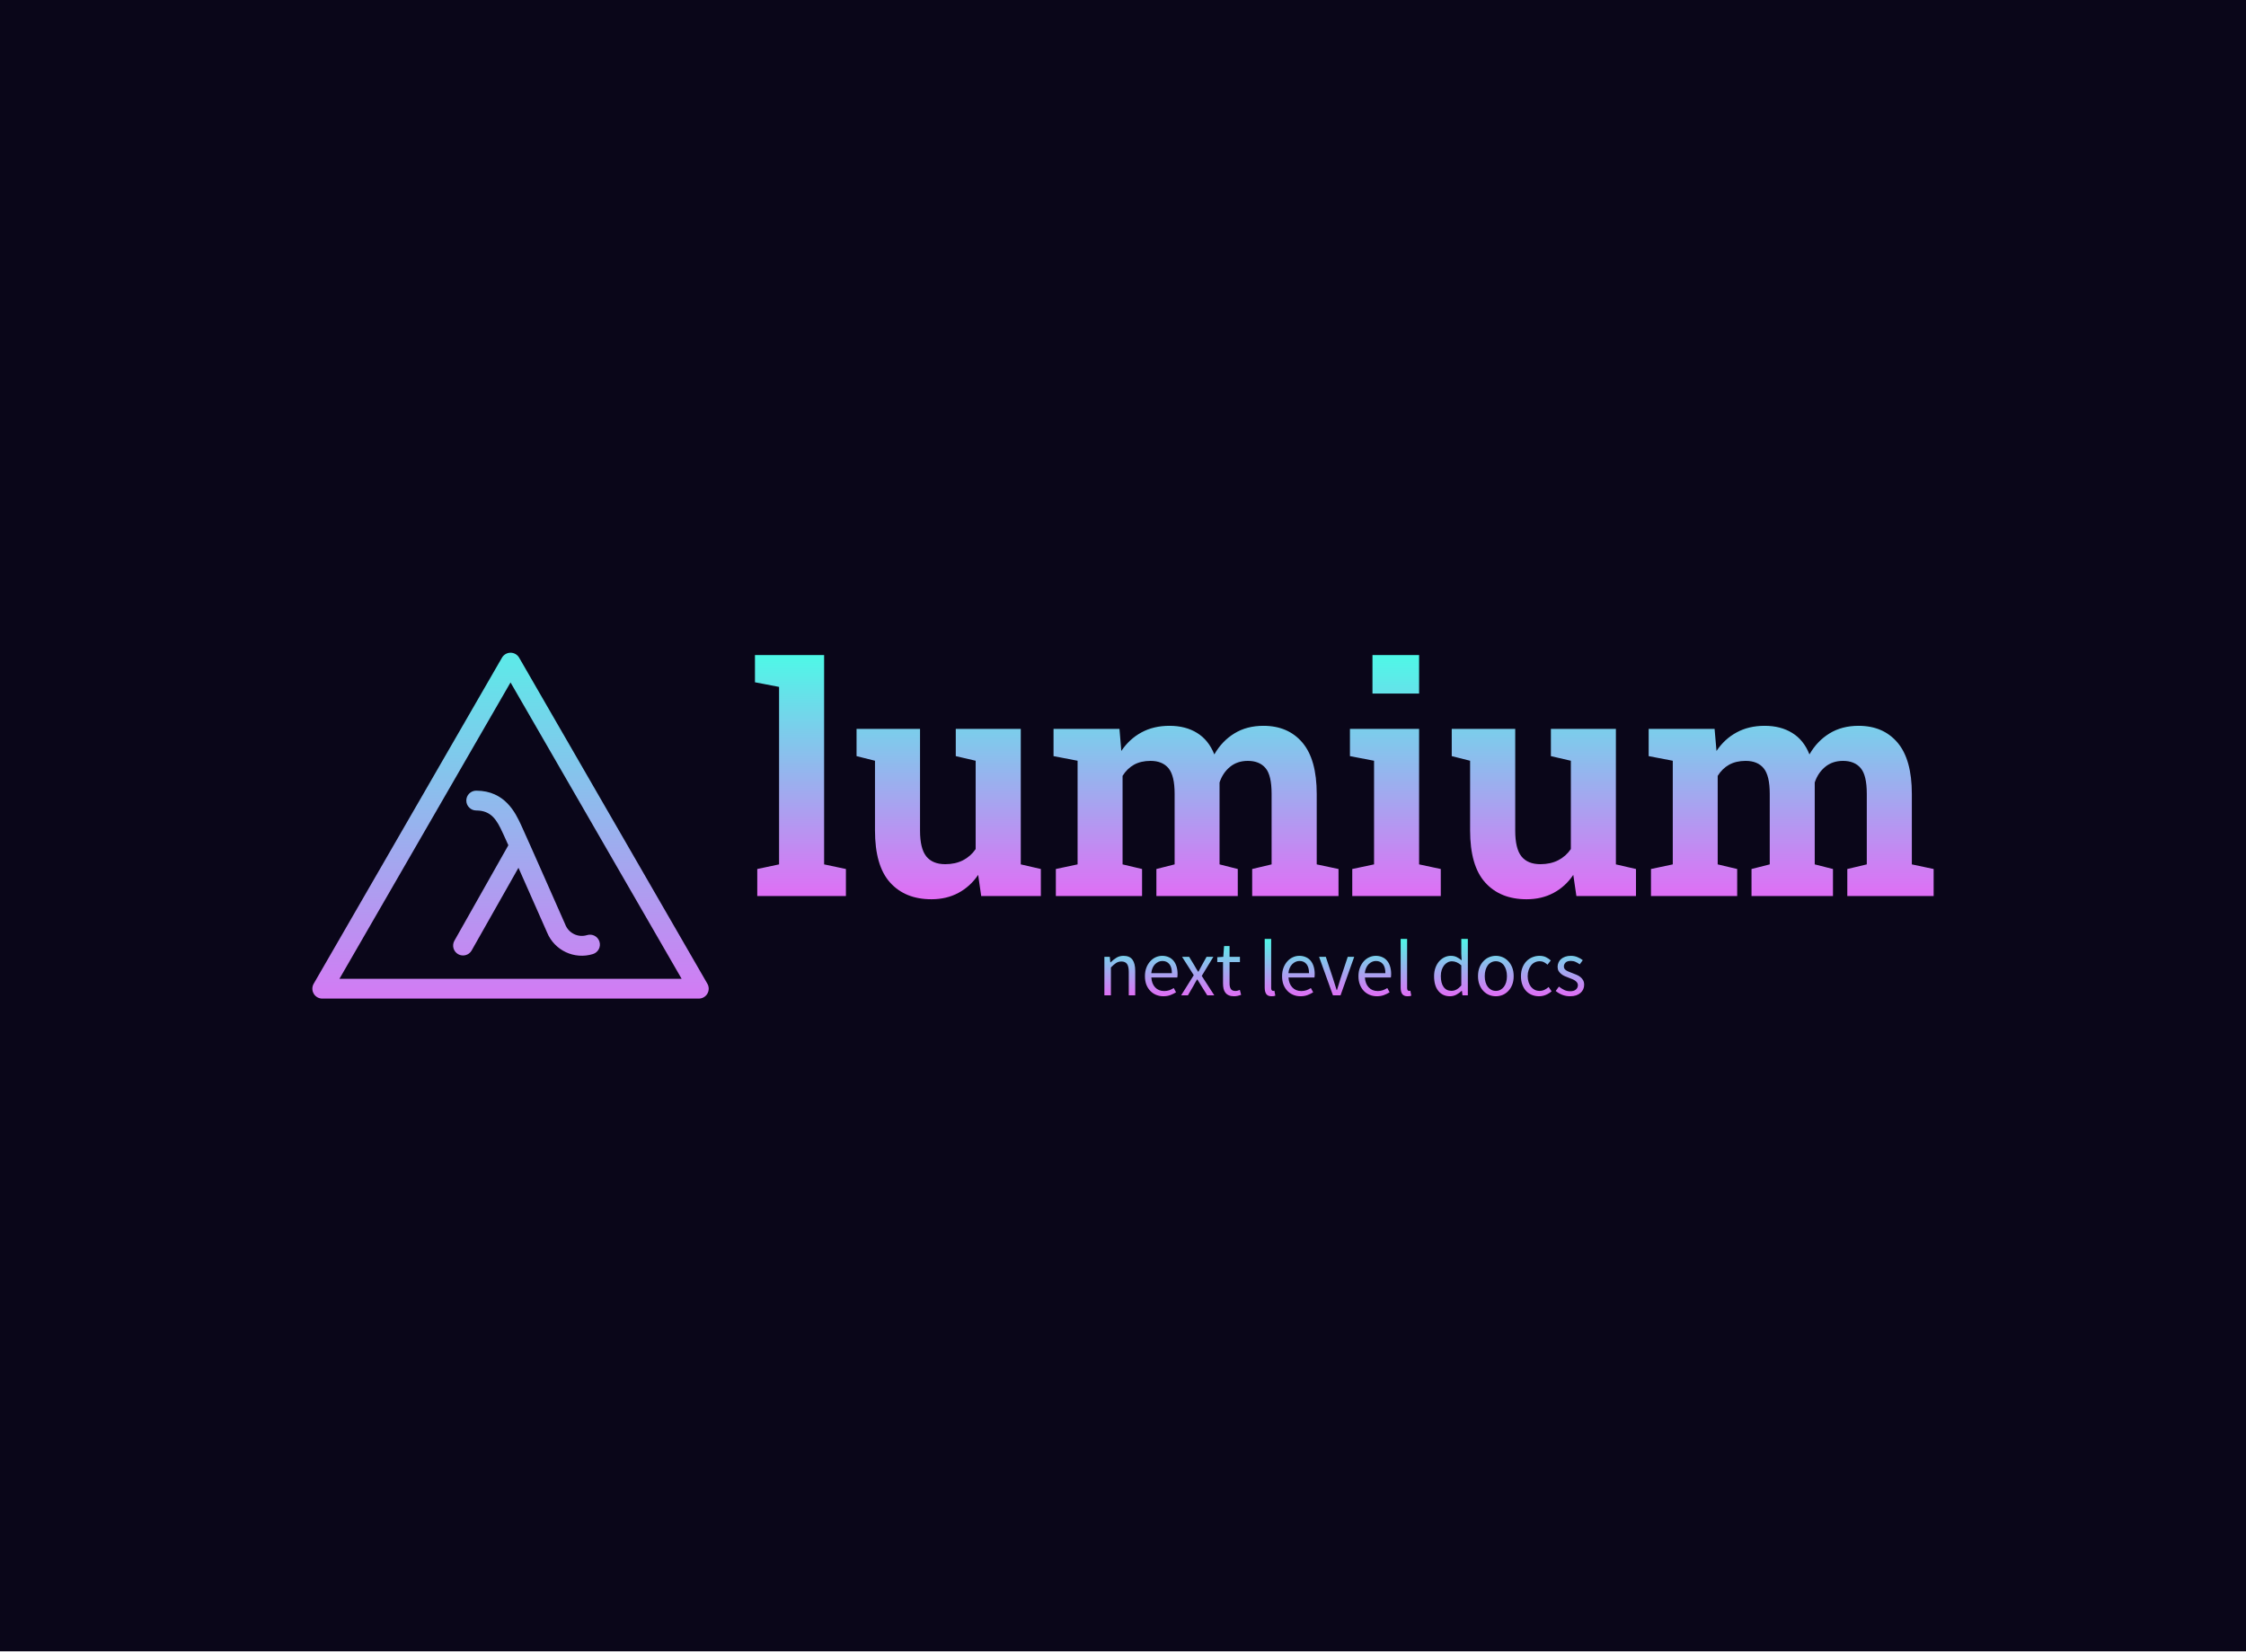
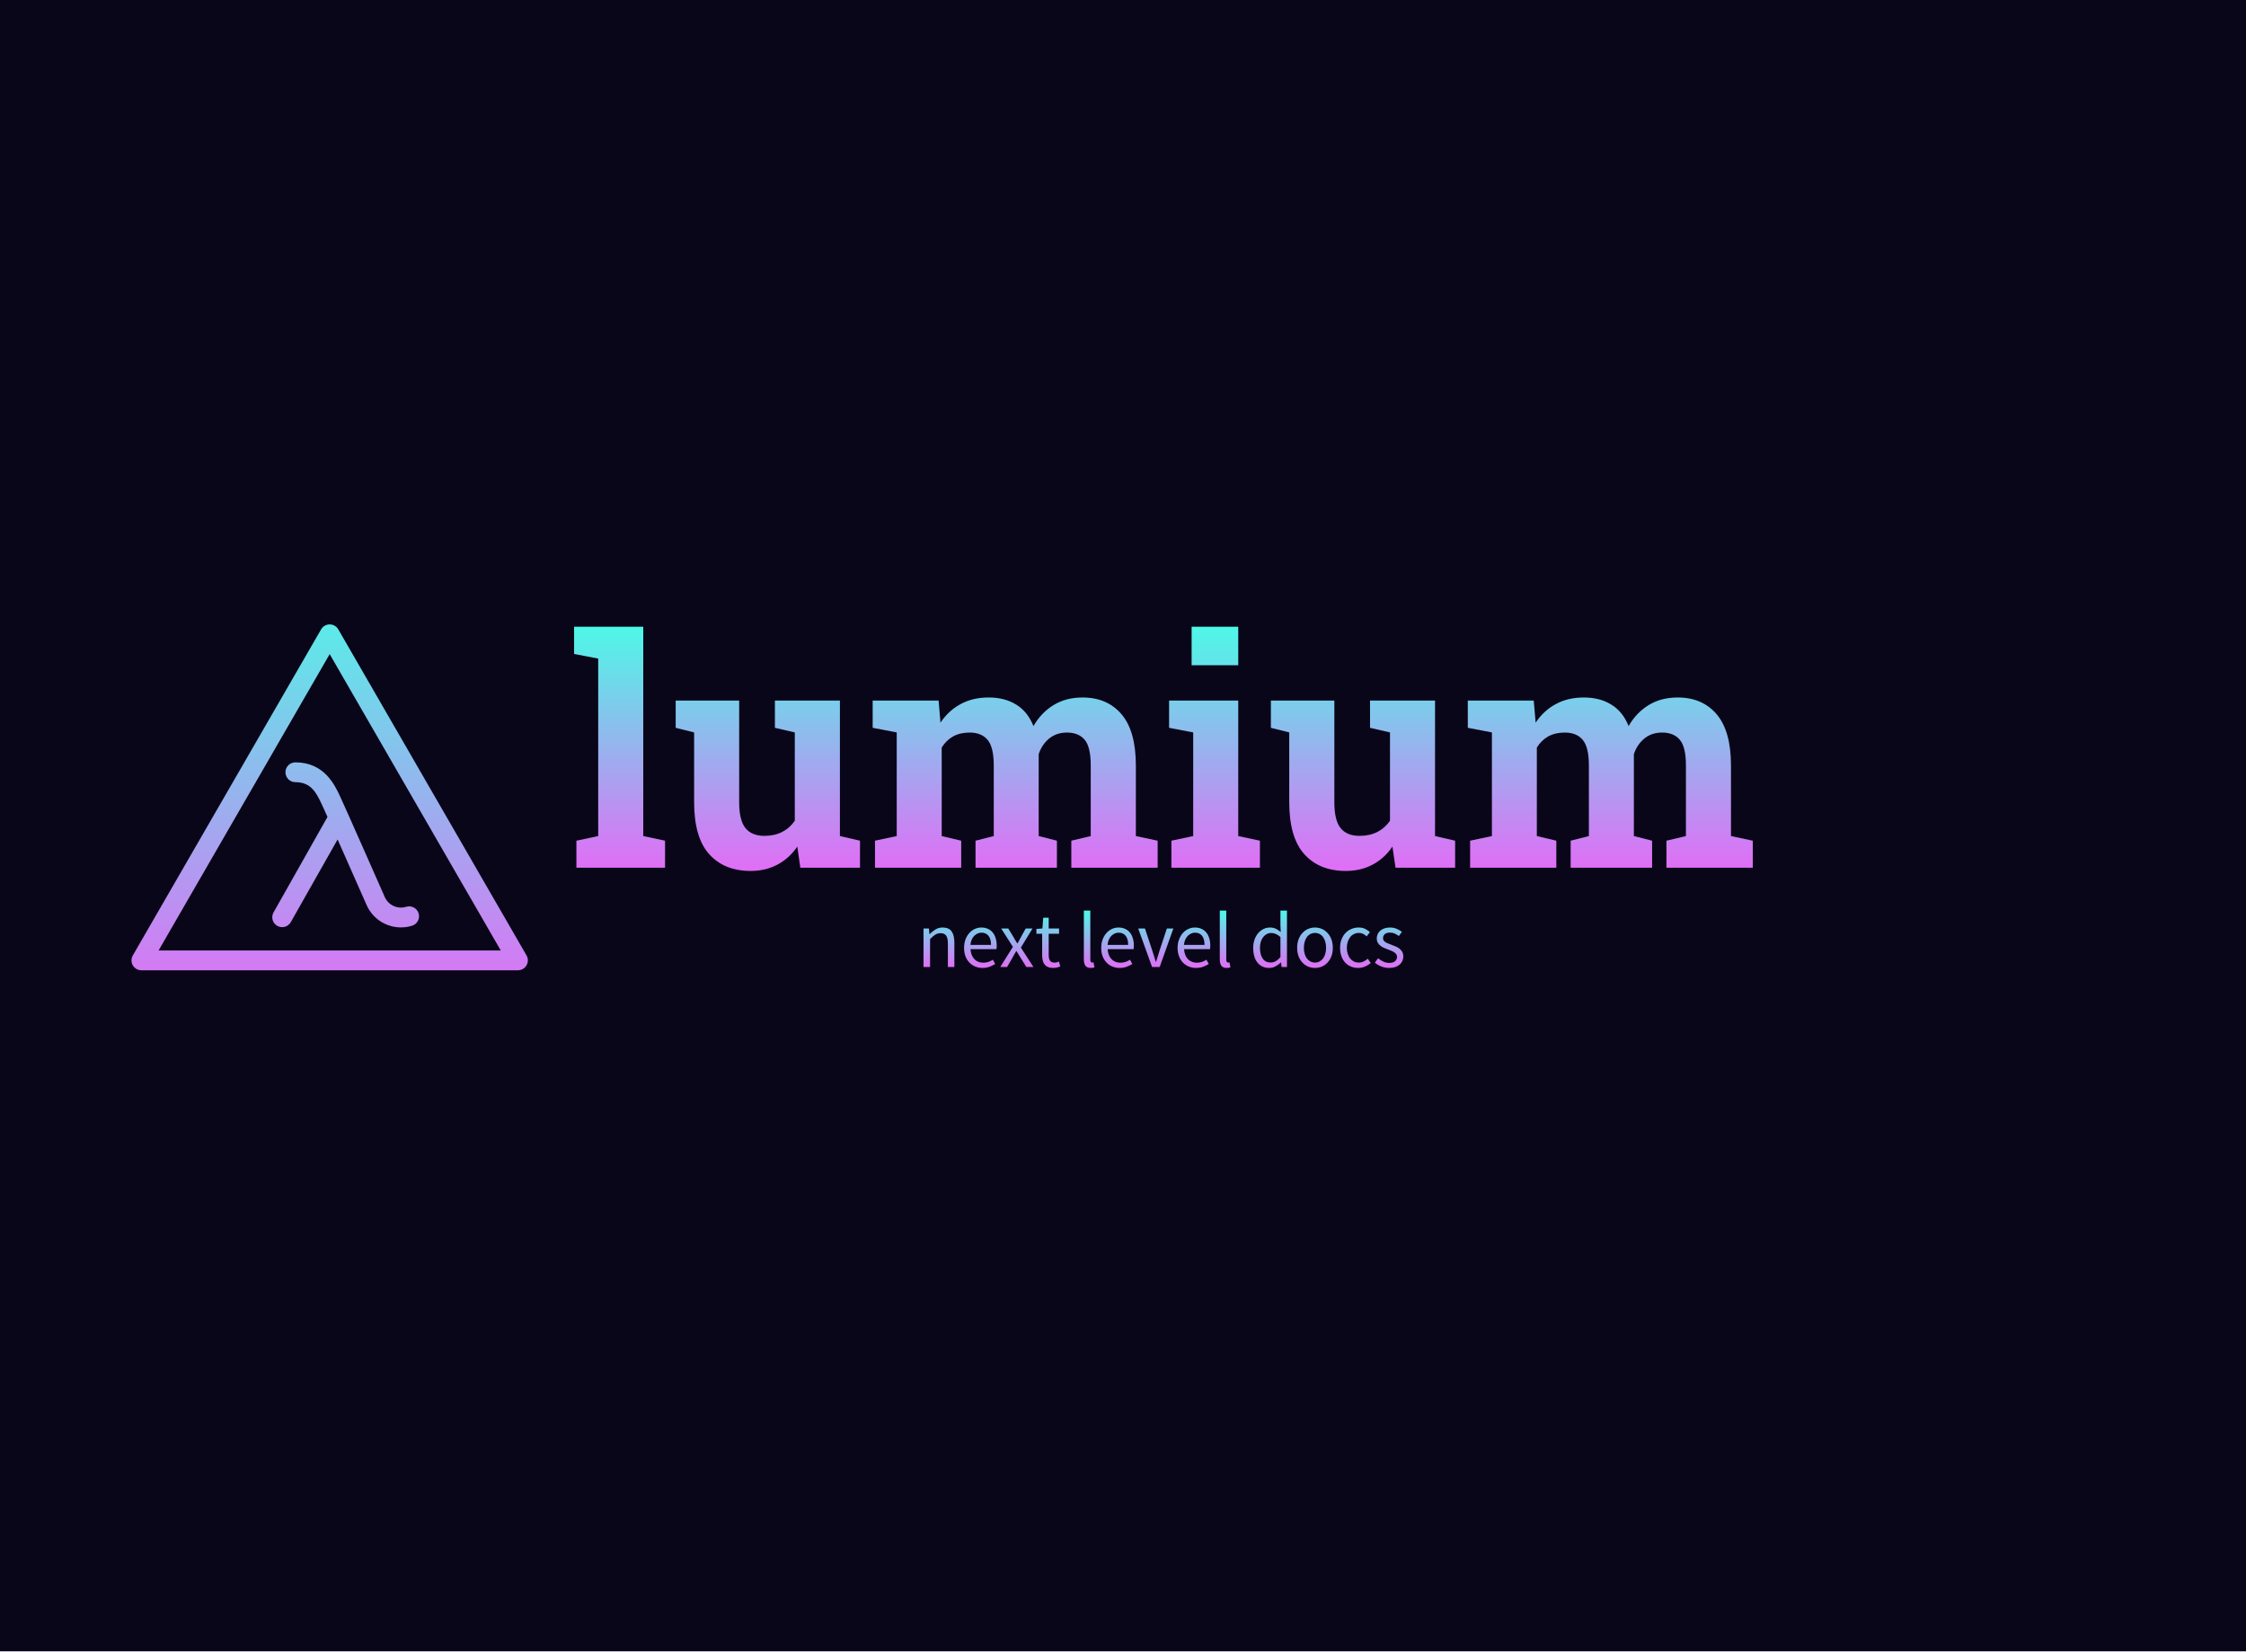
- <svg width="100%" viewBox="0 0 340 250">
-   <rect x="0" y="0" width="100%" height="100%" fill="#0a0619" fill-opacity="1" class="background" />
-   <g fill="#e16df5" class="icon-text-wrapper icon-svg-group iconsvg" transform="translate(47.285,98.81856)">
-     <g class="iconsvg-imagesvg" transform="translate(0,0)" mask="url(#mask-1)">
-       <g>
-         <rect fill="#e16df5" fill-opacity="0" stroke-width="2" x="0" y="0" width="60" height="52.363" class="image-rect" />
-         <svg filter="url(#colors-1)" x="0" y="0" width="60" height="52.363" filtersec="colors-2" class="image-svg-svg primary" style="overflow: visible;">
-           <svg viewBox="-0.005 6.36 100.01 87.28" x="0px" y="0px">
-             <defs />
-             <path d="M41.34,41.17a2.5,2.5,0,0,0,0,5c3.8,0,5.21,2.42,6.66,5.59l.24.51c.2.43.63,1.39,1.21,2.67L35.8,79.1a2.5,2.5,0,0,0,4.35,2.46L52,60.63c3.17,7.16,7.16,16.19,7.23,16.34a9.47,9.47,0,0,0,11.56,5.43,2.5,2.5,0,0,0-1.48-4.78,4.48,4.48,0,0,1-5.51-2.7c-.4-.9-9.74-22.09-11-24.78l-.22-.48C51.29,46.92,48.66,41.17,41.34,41.17Z" />
-             <path d="M99.67,89.89,52.17,7.61a2.5,2.5,0,0,0-4.33,0L.33,89.89A2.5,2.5,0,0,0,2.5,93.64h95a2.5,2.5,0,0,0,2.17-3.75ZM6.83,88.64,50,13.86,93.17,88.64Z" />
+ <svg xmlns="http://www.w3.org/2000/svg" xmlns:xlink="http://www.w3.org/1999/xlink" width="100%" viewBox="0 0 340 250" version="1.1" id="svg121">
+   <rect x="0" y="0" width="100%" height="100%" fill="#0a0619" fill-opacity="1" class="background" id="rect2" />
+   <g fill="#e16df5" class="icon-text-wrapper icon-svg-group iconsvg" transform="translate(19.90633,94.53149)" id="g53">
+     <g class="iconsvg-imagesvg" mask="url(#mask-1)" id="g33">
+       <g id="g29">
+         <rect fill="#e16df5" fill-opacity="0" stroke-width="2" x="0" y="0" width="60" height="52.363" class="image-rect" id="rect4" />
+         <svg filter="url(#colors-1)" x="0" y="0" width="60" height="52.363" filtersec="colors-2" class="image-svg-svg primary" style="overflow:visible" version="1.1" id="svg16">
+           <svg viewBox="-0.005 6.36 100.01 87.28" x="0px" y="0px" version="1.1" id="svg14" width="100%" height="100%">
+             <defs id="defs6" />
+             <path d="m 41.34,41.17 a 2.5,2.5 0 0 0 0,5 c 3.8,0 5.21,2.42 6.66,5.59 l 0.24,0.51 c 0.2,0.43 0.63,1.39 1.21,2.67 L 35.8,79.1 a 2.5,2.5 0 0 0 4.35,2.46 L 52,60.63 c 3.17,7.16 7.16,16.19 7.23,16.34 A 9.47,9.47 0 0 0 70.79,82.4 2.502,2.502 0 0 0 69.31,77.62 4.48,4.48 0 0 1 63.8,74.92 C 63.4,74.02 54.06,52.83 52.8,50.14 L 52.58,49.66 C 51.29,46.92 48.66,41.17 41.34,41.17 Z" id="path10" />
+             <path d="M 99.67,89.89 52.17,7.61 a 2.5,2.5 0 0 0 -4.33,0 L 0.33,89.89 a 2.5,2.5 0 0 0 2.17,3.75 h 95 a 2.5,2.5 0 0 0 2.17,-3.75 z M 6.83,88.64 50,13.86 93.17,88.64 Z" id="path12" />
          </svg>
        </svg>
-         <defs>
-           <filter id="colors-1">
-             <feColorMatrix type="matrix" values="0 0 0 0 0.879  0 0 0 0 0.426  0 0 0 0 0.957  0 0 0 1 0" class="icon-fecolormatrix" />
+         <defs id="defs27">
+           <filter id="colors-1" x="0" y="0" width="1" height="1">
+             <feColorMatrix type="matrix" values="0 0 0 0 0.879  0 0 0 0 0.426  0 0 0 0 0.957  0 0 0 1 0" class="icon-fecolormatrix" id="feColorMatrix18" />
          </filter>
          <filter id="colors-2">
-             <feColorMatrix type="matrix" values="0 0 0 0 0.996  0 0 0 0 0.996  0 0 0 0 0.996  0 0 0 1 0" class="icon-fecolormatrix" />
+             <feColorMatrix type="matrix" values="0 0 0 0 0.996  0 0 0 0 0.996  0 0 0 0 0.996  0 0 0 1 0" class="icon-fecolormatrix" id="feColorMatrix21" />
          </filter>
          <filter id="colors-3">
-             <feColorMatrix type="matrix" values="0 0 0 0 0  0 0 0 0 0  0 0 0 0 0  0 0 0 1 0" class="icon-fecolormatrix" />
+             <feColorMatrix type="matrix" values="0 0 0 0 0  0 0 0 0 0  0 0 0 0 0  0 0 0 1 0" class="icon-fecolormatrix" id="feColorMatrix24" />
          </filter>
        </defs>
      </g>
-       <rect v-gra="id" width="72" height="64.363" transform="translate(-6, -6)" style="pointer-events: none;" fill="url(#gradient-1)" />
+       <rect v-gra="id" width="72" height="64.363" transform="translate(-6,-6)" style="fill:url(#gradient-1)" fill="url(#gradient-1)" id="rect31" x="0" y="0" />
    </g>
-     <g transform="translate(67,0.3544369)">
-       <g data-gra="path-name" fill-rule="" class="tp-name iconsvg-namesvg" transform="translate(0,0)" fill="url(#fill-1)">
-         <g transform="scale(1)">
-           <g>
-             <path d="M14.52 0L1.1 0 1.1-4.09 4.4-4.79 4.4-31.66 0.75-32.36 0.75-36.48 11.22-36.48 11.22-4.79 14.52-4.09 14.52 0ZM27.47 0.49L27.47 0.49Q23.48 0.49 21.2-2.05 18.92-4.58 18.92-9.94L18.92-9.94 18.92-20.48 16.13-21.18 16.13-25.3 18.92-25.3 25.74-25.3 25.74-9.89Q25.74-7.18 26.69-6 27.64-4.82 29.56-4.82L29.56-4.82Q31.08-4.82 32.24-5.41 33.41-6.01 34.16-7.11L34.16-7.11 34.16-20.48 31.15-21.18 31.15-25.3 34.16-25.3 40.99-25.3 40.99-4.79 44.03-4.09 44.03 0 35 0 34.54-3.2Q33.34-1.43 31.54-0.47 29.74 0.49 27.47 0.49ZM59.35 0L46.3 0 46.3-4.09 49.59-4.79 49.59-20.48 45.95-21.18 45.95-25.3 55.93-25.3 56.21-21.96Q57.43-23.78 59.26-24.77 61.1-25.77 63.51-25.77L63.51-25.77Q65.94-25.77 67.68-24.69 69.42-23.62 70.29-21.44L70.29-21.44Q71.46-23.48 73.33-24.62 75.2-25.77 77.72-25.77L77.72-25.77Q81.47-25.77 83.63-23.22 85.79-20.67 85.79-15.46L85.79-15.46 85.79-4.79 89.09-4.09 89.09 0 76.02 0 76.02-4.09 78.96-4.79 78.96-15.48Q78.96-18.29 78.04-19.37 77.12-20.46 75.36-20.46L75.36-20.46Q73.77-20.46 72.67-19.56 71.57-18.66 71.08-17.19L71.08-17.19 71.08-4.79 73.84-4.09 73.84 0 61.52 0 61.52-4.09 64.28-4.79 64.28-15.48Q64.28-18.22 63.36-19.34 62.43-20.46 60.63-20.46L60.63-20.46Q59.18-20.46 58.13-19.88 57.08-19.29 56.4-18.19L56.4-18.19 56.4-4.79 59.35-4.09 59.35 0ZM104.57 0L91.17 0 91.17-4.09 94.47-4.79 94.47-20.48 90.82-21.18 90.82-25.3 101.29-25.3 101.29-4.79 104.57-4.09 104.57 0ZM101.29-30.65L94.23-30.65 94.23-36.48 101.29-36.48 101.29-30.65ZM117.57 0.49L117.57 0.49Q113.57 0.49 111.29-2.05 109.01-4.58 109.01-9.94L109.01-9.94 109.01-20.48 106.23-21.18 106.23-25.3 109.01-25.3 115.84-25.3 115.84-9.89Q115.84-7.18 116.78-6 117.73-4.82 119.65-4.82L119.65-4.82Q121.17-4.82 122.34-5.41 123.51-6.01 124.26-7.11L124.26-7.11 124.26-20.48 121.24-21.18 121.24-25.3 124.26-25.3 131.08-25.3 131.08-4.79 134.12-4.09 134.12 0 125.1 0 124.63-3.2Q123.44-1.43 121.64-0.47 119.84 0.49 117.57 0.49ZM149.44 0L136.39 0 136.39-4.09 139.69-4.79 139.69-20.48 136.04-21.18 136.04-25.3 146.02-25.3 146.31-21.96Q147.52-23.78 149.36-24.77 151.19-25.77 153.6-25.77L153.6-25.77Q156.03-25.77 157.77-24.69 159.52-23.62 160.38-21.44L160.38-21.44Q161.55-23.48 163.42-24.62 165.29-25.77 167.82-25.77L167.82-25.77Q171.56-25.77 173.72-23.22 175.88-20.67 175.88-15.46L175.88-15.46 175.88-4.79 179.18-4.09 179.18 0 166.11 0 166.11-4.09 169.06-4.79 169.06-15.48Q169.06-18.29 168.13-19.37 167.21-20.46 165.46-20.46L165.46-20.46Q163.87-20.46 162.77-19.56 161.67-18.66 161.18-17.19L161.18-17.19 161.18-4.79 163.94-4.09 163.94 0 151.61 0 151.61-4.09 154.37-4.79 154.37-15.48Q154.37-18.22 153.45-19.34 152.53-20.46 150.72-20.46L150.72-20.46Q149.28-20.46 148.22-19.88 147.17-19.29 146.49-18.19L146.49-18.19 146.49-4.79 149.44-4.09 149.44 0Z" transform="translate(-0.75, 36.48)" />
+     <g transform="translate(67,0.3544369)" id="g51">
+       <g data-gra="path-name" fill-rule="" class="tp-name iconsvg-namesvg" fill="url(#fill-1)" id="g41" style="fill:url(#linearGradient131)">
+         <g id="g39" style="fill:url(#linearGradient129)">
+           <g id="g37" style="fill:url(#linearGradient127)">
+             <path d="M 14.52,0 H 1.1 v -4.09 l 3.3,-0.7 v -26.87 l -3.65,-0.7 v -4.12 h 10.47 v 31.69 l 3.3,0.7 z m 12.95,0.49 v 0 q -3.99,0 -6.27,-2.54 -2.28,-2.53 -2.28,-7.89 v 0 -10.54 l -2.79,-0.7 v -4.12 h 2.79 6.82 v 15.41 q 0,2.71 0.95,3.89 0.95,1.18 2.87,1.18 v 0 q 1.52,0 2.68,-0.59 1.17,-0.6 1.92,-1.7 v 0 -13.37 l -3.01,-0.7 v -4.12 h 3.01 6.83 v 20.51 l 3.04,0.7 V 0 H 35 l -0.46,-3.2 q -1.2,1.77 -3,2.73 -1.8,0.96 -4.07,0.96 z M 59.35,0 H 46.3 v -4.09 l 3.29,-0.7 v -15.69 l -3.64,-0.7 v -4.12 h 9.98 l 0.28,3.34 q 1.22,-1.82 3.05,-2.81 1.84,-1 4.25,-1 v 0 q 2.43,0 4.17,1.08 1.74,1.07 2.61,3.25 v 0 q 1.17,-2.04 3.04,-3.18 1.87,-1.15 4.39,-1.15 v 0 q 3.75,0 5.91,2.55 2.16,2.55 2.16,7.76 v 0 10.67 l 3.3,0.7 V 0 H 76.02 v -4.09 l 2.94,-0.7 v -10.69 q 0,-2.81 -0.92,-3.89 -0.92,-1.09 -2.68,-1.09 v 0 q -1.59,0 -2.69,0.9 -1.1,0.9 -1.59,2.37 v 0 12.4 l 2.76,0.7 V 0 H 61.52 v -4.09 l 2.76,-0.7 v -10.69 q 0,-2.74 -0.92,-3.86 -0.93,-1.12 -2.73,-1.12 v 0 q -1.45,0 -2.5,0.58 -1.05,0.59 -1.73,1.69 v 0 13.4 l 2.95,0.7 z m 45.22,0 h -13.4 v -4.09 l 3.3,-0.7 v -15.69 l -3.65,-0.7 v -4.12 h 10.47 v 20.51 l 3.28,0.7 z m -3.28,-30.65 h -7.06 v -5.83 h 7.06 z m 16.28,31.14 v 0 q -4,0 -6.28,-2.54 -2.28,-2.53 -2.28,-7.89 v 0 -10.54 l -2.78,-0.7 v -4.12 h 2.78 6.83 v 15.41 q 0,2.71 0.94,3.89 0.95,1.18 2.87,1.18 v 0 q 1.52,0 2.69,-0.59 1.17,-0.6 1.92,-1.7 v 0 -13.37 l -3.02,-0.7 v -4.12 h 3.02 6.82 v 20.51 l 3.04,0.7 V 0 h -9.02 l -0.47,-3.2 q -1.19,1.77 -2.99,2.73 -1.8,0.96 -4.07,0.96 z M 149.44,0 h -13.05 v -4.09 l 3.3,-0.7 v -15.69 l -3.65,-0.7 v -4.12 h 9.98 l 0.29,3.34 q 1.21,-1.82 3.05,-2.81 1.83,-1 4.24,-1 v 0 q 2.43,0 4.17,1.08 1.75,1.07 2.61,3.25 v 0 q 1.17,-2.04 3.04,-3.18 1.87,-1.15 4.4,-1.15 v 0 q 3.74,0 5.9,2.55 2.16,2.55 2.16,7.76 v 0 10.67 l 3.3,0.7 V 0 h -13.07 v -4.09 l 2.95,-0.7 v -10.69 q 0,-2.81 -0.93,-3.89 -0.92,-1.09 -2.67,-1.09 v 0 q -1.59,0 -2.69,0.9 -1.1,0.9 -1.59,2.37 v 0 12.4 l 2.76,0.7 V 0 h -12.33 v -4.09 l 2.76,-0.7 v -10.69 q 0,-2.74 -0.92,-3.86 -0.92,-1.12 -2.73,-1.12 v 0 q -1.44,0 -2.5,0.58 -1.05,0.59 -1.73,1.69 v 0 13.4 l 2.95,0.7 z" transform="translate(-0.75,36.48)" id="path35" style="fill:url(#linearGradient125)" />
          </g>
        </g>
      </g>
-       <g data-gra="path-slogan" fill-rule="" class="tp-slogan iconsvg-slogansvg" fill="url(#color-4)" transform="translate(52.9,42.97)">
-         <g transform="scale(1, 1)">
-           <g transform="scale(1)">
-             <path d="M0.98 0L0.98-5.83L1.80-5.83L1.88-4.99L1.92-4.99Q2.34-5.41 2.80-5.69Q3.26-5.98 3.88-5.98L3.88-5.98Q4.80-5.98 5.23-5.40Q5.65-4.82 5.65-3.70L5.65-3.70L5.65 0L4.67 0L4.67-3.56Q4.67-4.39 4.40-4.76Q4.14-5.12 3.56-5.12L3.56-5.12Q3.11-5.12 2.76-4.90Q2.41-4.67 1.97-4.22L1.97-4.22L1.97 0L0.98 0ZM7.12-2.90L7.12-2.90Q7.12-3.62 7.34-4.19Q7.56-4.76 7.93-5.16Q8.29-5.56 8.76-5.77Q9.23-5.98 9.73-5.98L9.73-5.98Q10.28-5.98 10.72-5.78Q11.16-5.59 11.45-5.23Q11.75-4.87 11.90-4.37Q12.06-3.86 12.06-3.24L12.06-3.24Q12.06-2.92 12.02-2.70L12.02-2.70L8.09-2.70Q8.15-1.75 8.67-1.20Q9.19-0.65 10.03-0.65L10.03-0.65Q10.45-0.65 10.81-0.77Q11.16-0.90 11.48-1.10L11.48-1.10L11.83-0.46Q11.45-0.22 10.98-0.04Q10.51 0.14 9.91 0.14L9.91 0.14Q9.32 0.14 8.81-0.07Q8.30-0.28 7.93-0.67Q7.55-1.06 7.33-1.62Q7.12-2.18 7.12-2.90ZM8.08-3.35L11.20-3.35Q11.20-4.25 10.82-4.72Q10.44-5.20 9.76-5.20L9.76-5.20Q9.44-5.20 9.16-5.07Q8.88-4.94 8.65-4.71Q8.42-4.48 8.27-4.13Q8.12-3.79 8.08-3.35L8.08-3.35ZM12.60 0L14.51-3.05L12.74-5.83L13.81-5.83L14.59-4.55Q14.72-4.31 14.87-4.06Q15.01-3.82 15.17-3.58L15.17-3.58L15.22-3.58Q15.35-3.82 15.48-4.06Q15.61-4.31 15.74-4.55L15.74-4.55L16.45-5.83L17.48-5.83L15.72-2.94L17.62 0L16.55 0L15.70-1.36Q15.54-1.62 15.38-1.88Q15.23-2.15 15.06-2.40L15.06-2.40L15.01-2.40Q14.86-2.15 14.71-1.89Q14.57-1.63 14.42-1.36L14.42-1.36L13.63 0L12.60 0ZM18.94-1.80L18.94-5.03L18.07-5.03L18.07-5.77L18.98-5.83L19.10-7.46L19.93-7.46L19.93-5.83L21.50-5.83L21.50-5.03L19.93-5.03L19.93-1.79Q19.93-1.25 20.13-0.95Q20.33-0.66 20.83-0.66L20.83-0.66Q20.99-0.66 21.17-0.71Q21.35-0.76 21.49-0.82L21.49-0.82L21.68-0.07Q21.44 0.01 21.16 0.08Q20.88 0.14 20.60 0.14L20.60 0.14Q20.14 0.14 19.82 0Q19.50-0.14 19.30-0.40Q19.10-0.65 19.02-1.01Q18.94-1.37 18.94-1.80L18.94-1.80ZM25.25-1.18L25.25-8.54L26.23-8.54L26.23-1.10Q26.23-0.86 26.32-0.77Q26.40-0.67 26.51-0.67L26.51-0.67Q26.56-0.67 26.60-0.67Q26.64-0.67 26.72-0.70L26.72-0.70L26.86 0.05Q26.76 0.10 26.63 0.12Q26.50 0.14 26.29 0.14L26.29 0.14Q25.73 0.14 25.49-0.19Q25.25-0.53 25.25-1.18L25.25-1.18ZM27.88-2.90L27.88-2.90Q27.88-3.62 28.10-4.19Q28.32-4.76 28.69-5.16Q29.05-5.56 29.52-5.77Q29.99-5.98 30.49-5.98L30.49-5.98Q31.04-5.98 31.48-5.78Q31.92-5.59 32.21-5.23Q32.51-4.87 32.66-4.37Q32.82-3.86 32.82-3.24L32.82-3.24Q32.82-2.92 32.78-2.70L32.78-2.70L28.85-2.70Q28.91-1.75 29.43-1.20Q29.95-0.65 30.79-0.65L30.79-0.65Q31.21-0.65 31.57-0.77Q31.92-0.90 32.24-1.10L32.24-1.10L32.59-0.46Q32.21-0.22 31.74-0.04Q31.27 0.14 30.67 0.14L30.67 0.14Q30.08 0.14 29.57-0.07Q29.06-0.28 28.69-0.67Q28.31-1.06 28.09-1.62Q27.88-2.18 27.88-2.90ZM28.84-3.35L31.96-3.35Q31.96-4.25 31.58-4.72Q31.20-5.20 30.52-5.20L30.52-5.20Q30.20-5.20 29.92-5.07Q29.64-4.94 29.41-4.71Q29.18-4.48 29.03-4.13Q28.88-3.79 28.84-3.35L28.84-3.35ZM35.58 0L33.48-5.83L34.50-5.83L35.60-2.52Q35.74-2.09 35.87-1.66Q36.01-1.22 36.14-0.80L36.14-0.80L36.19-0.80Q36.32-1.22 36.46-1.66Q36.59-2.09 36.72-2.52L36.72-2.52L37.82-5.83L38.80-5.83L36.73 0L35.58 0ZM39.44-2.90L39.44-2.90Q39.44-3.62 39.67-4.19Q39.89-4.76 40.25-5.16Q40.62-5.56 41.09-5.77Q41.56-5.98 42.06-5.98L42.06-5.98Q42.61-5.98 43.05-5.78Q43.49-5.59 43.78-5.23Q44.08-4.87 44.23-4.37Q44.39-3.86 44.39-3.24L44.39-3.24Q44.39-2.92 44.35-2.70L44.35-2.70L40.42-2.70Q40.48-1.75 41.00-1.20Q41.52-0.65 42.36-0.65L42.36-0.65Q42.78-0.65 43.13-0.77Q43.49-0.90 43.81-1.10L43.81-1.10L44.16-0.46Q43.78-0.22 43.31-0.04Q42.84 0.14 42.24 0.14L42.24 0.14Q41.65 0.14 41.14-0.07Q40.63-0.28 40.25-0.67Q39.88-1.06 39.66-1.62Q39.44-2.18 39.44-2.90ZM40.40-3.35L43.52-3.35Q43.52-4.25 43.15-4.72Q42.77-5.20 42.08-5.20L42.08-5.20Q41.77-5.20 41.49-5.07Q41.21-4.94 40.98-4.71Q40.75-4.48 40.60-4.13Q40.45-3.79 40.40-3.35L40.40-3.35ZM45.83-1.18L45.83-8.54L46.81-8.54L46.81-1.10Q46.81-0.86 46.90-0.77Q46.98-0.67 47.09-0.67L47.09-0.67Q47.14-0.67 47.18-0.67Q47.22-0.67 47.30-0.70L47.30-0.70L47.44 0.05Q47.34 0.10 47.21 0.12Q47.08 0.14 46.87 0.14L46.87 0.14Q46.31 0.14 46.07-0.19Q45.83-0.53 45.83-1.18L45.83-1.18ZM50.89-2.90L50.89-2.90Q50.89-3.61 51.10-4.18Q51.31-4.75 51.66-5.15Q52.01-5.54 52.46-5.76Q52.92-5.98 53.42-5.98L53.42-5.98Q53.93-5.98 54.30-5.80Q54.67-5.62 55.06-5.30L55.06-5.30L55.01-6.30L55.01-8.54L56.00-8.54L56.00 0L55.19 0L55.10-0.68L55.07-0.68Q54.72-0.35 54.27-0.10Q53.82 0.14 53.30 0.14L53.30 0.14Q52.20 0.14 51.55-0.65Q50.89-1.44 50.89-2.90ZM51.91-2.92L51.91-2.92Q51.91-1.86 52.33-1.27Q52.75-0.68 53.52-0.68L53.52-0.68Q53.93-0.68 54.29-0.88Q54.65-1.08 55.01-1.49L55.01-1.49L55.01-4.54Q54.64-4.87 54.29-5.01Q53.95-5.15 53.59-5.15L53.59-5.15Q53.24-5.15 52.94-4.99Q52.63-4.82 52.40-4.53Q52.18-4.24 52.04-3.83Q51.91-3.42 51.91-2.92ZM57.54-2.90L57.54-2.90Q57.54-3.64 57.76-4.21Q57.98-4.78 58.36-5.17Q58.73-5.57 59.21-5.77Q59.70-5.98 60.24-5.98L60.24-5.98Q60.78-5.98 61.27-5.77Q61.75-5.57 62.12-5.17Q62.50-4.78 62.72-4.21Q62.94-3.64 62.94-2.90L62.94-2.90Q62.94-2.18 62.72-1.61Q62.50-1.04 62.12-0.65Q61.75-0.26 61.27-0.06Q60.78 0.14 60.24 0.14L60.24 0.14Q59.70 0.14 59.21-0.06Q58.73-0.26 58.36-0.65Q57.98-1.04 57.76-1.61Q57.54-2.18 57.54-2.90ZM58.56-2.90L58.56-2.90Q58.56-2.40 58.68-1.99Q58.80-1.58 59.02-1.29Q59.24-1.00 59.56-0.83Q59.87-0.67 60.24-0.67L60.24-0.67Q60.61-0.67 60.92-0.83Q61.24-1.00 61.46-1.29Q61.68-1.58 61.80-1.99Q61.92-2.40 61.92-2.90L61.92-2.90Q61.92-3.41 61.80-3.82Q61.68-4.24 61.46-4.54Q61.24-4.84 60.92-5.00Q60.61-5.16 60.24-5.16L60.24-5.16Q59.87-5.16 59.56-5.00Q59.24-4.84 59.02-4.54Q58.80-4.24 58.68-3.82Q58.56-3.41 58.56-2.90ZM64.04-2.90L64.04-2.90Q64.04-3.64 64.27-4.21Q64.50-4.78 64.88-5.17Q65.27-5.57 65.78-5.77Q66.29-5.98 66.85-5.98L66.85-5.98Q67.43-5.98 67.84-5.77Q68.26-5.56 68.56-5.28L68.56-5.28L68.06-4.64Q67.80-4.87 67.52-5.02Q67.24-5.16 66.89-5.16L66.89-5.16Q66.49-5.16 66.16-5.00Q65.82-4.84 65.58-4.54Q65.34-4.24 65.20-3.82Q65.06-3.41 65.06-2.90L65.06-2.90Q65.06-2.40 65.20-1.99Q65.33-1.58 65.56-1.29Q65.80-1.00 66.13-0.83Q66.47-0.67 66.86-0.67L66.86-0.67Q67.28-0.67 67.63-0.85Q67.97-1.02 68.23-1.26L68.23-1.26L68.68-0.61Q68.28-0.26 67.79-0.06Q67.31 0.14 66.78 0.14L66.78 0.14Q66.20 0.14 65.70-0.06Q65.20-0.26 64.83-0.65Q64.46-1.04 64.25-1.61Q64.04-2.18 64.04-2.90ZM69.30-0.66L69.79-1.32Q70.18-1.01 70.58-0.82Q70.98-0.62 71.51-0.62L71.51-0.62Q72.08-0.62 72.37-0.89Q72.66-1.15 72.66-1.54L72.66-1.54Q72.66-1.76 72.54-1.93Q72.42-2.10 72.23-2.23Q72.05-2.35 71.81-2.45Q71.57-2.54 71.33-2.64L71.33-2.64Q71.02-2.75 70.70-2.89Q70.39-3.02 70.15-3.22Q69.90-3.42 69.74-3.68Q69.59-3.95 69.59-4.32L69.59-4.32Q69.59-4.67 69.73-4.97Q69.86-5.28 70.12-5.50Q70.38-5.72 70.75-5.85Q71.12-5.98 71.59-5.98L71.59-5.98Q72.14-5.98 72.61-5.78Q73.07-5.59 73.40-5.32L73.40-5.32L72.94-4.69Q72.64-4.92 72.31-5.06Q71.99-5.21 71.60-5.21L71.60-5.21Q71.05-5.21 70.79-4.96Q70.54-4.70 70.54-4.37L70.54-4.37Q70.54-4.16 70.64-4.01Q70.75-3.86 70.93-3.75Q71.11-3.64 71.35-3.55Q71.58-3.46 71.83-3.36L71.83-3.36Q72.14-3.24 72.46-3.11Q72.78-2.98 73.03-2.78Q73.28-2.58 73.45-2.29Q73.61-2.00 73.61-1.60L73.61-1.60Q73.61-1.24 73.47-0.92Q73.33-0.61 73.06-0.37Q72.79-0.13 72.39 0.01Q71.99 0.14 71.47 0.14L71.47 0.14Q70.85 0.14 70.28-0.08Q69.72-0.31 69.30-0.66L69.30-0.66Z" transform="translate(-0.984, 8.544)" />
+       <g data-gra="path-slogan" fill-rule="" class="tp-slogan iconsvg-slogansvg" fill="url(#color-4)" transform="translate(52.9,42.97)" id="g49" style="fill:url(#linearGradient139)">
+         <g id="g47" style="fill:url(#linearGradient137)">
+           <g id="g45" style="fill:url(#linearGradient135)">
+             <path d="M 0.98,0 V -5.83 H 1.8 l 0.08,0.84 h 0.04 q 0.42,-0.42 0.88,-0.7 0.46,-0.29 1.08,-0.29 v 0 q 0.92,0 1.35,0.58 0.42,0.58 0.42,1.7 v 0 V 0 H 4.67 v -3.56 q 0,-0.83 -0.27,-1.2 -0.26,-0.36 -0.84,-0.36 v 0 q -0.45,0 -0.8,0.22 -0.35,0.23 -0.79,0.68 v 0 V 0 Z m 6.14,-2.9 v 0 q 0,-0.72 0.22,-1.29 0.22,-0.57 0.59,-0.97 0.36,-0.4 0.83,-0.61 0.47,-0.21 0.97,-0.21 v 0 q 0.55,0 0.99,0.2 0.44,0.19 0.73,0.55 0.3,0.36 0.45,0.86 0.16,0.51 0.16,1.13 v 0 q 0,0.32 -0.04,0.54 v 0 H 8.09 q 0.06,0.95 0.58,1.5 0.52,0.55 1.36,0.55 v 0 q 0.42,0 0.78,-0.12 0.35,-0.13 0.67,-0.33 v 0 l 0.35,0.64 q -0.38,0.24 -0.85,0.42 -0.47,0.18 -1.07,0.18 v 0 Q 9.32,0.14 8.81,-0.07 8.3,-0.28 7.93,-0.67 7.55,-1.06 7.33,-1.62 7.12,-2.18 7.12,-2.9 Z m 0.96,-0.45 h 3.12 q 0,-0.9 -0.38,-1.37 Q 10.44,-5.2 9.76,-5.2 v 0 q -0.32,0 -0.6,0.13 -0.28,0.13 -0.51,0.36 -0.23,0.23 -0.38,0.58 -0.15,0.34 -0.19,0.78 z M 12.6,0 14.51,-3.05 12.74,-5.83 h 1.07 l 0.78,1.28 q 0.13,0.24 0.28,0.49 0.14,0.24 0.3,0.48 v 0 h 0.05 q 0.13,-0.24 0.26,-0.48 0.13,-0.25 0.26,-0.49 v 0 l 0.71,-1.28 h 1.03 L 15.72,-2.94 17.62,0 H 16.55 L 15.7,-1.36 Q 15.54,-1.62 15.38,-1.88 15.23,-2.15 15.06,-2.4 v 0 h -0.05 q -0.15,0.25 -0.3,0.51 -0.14,0.26 -0.29,0.53 v 0 L 13.63,0 Z m 6.34,-1.8 v -3.23 h -0.87 v -0.74 l 0.91,-0.06 0.12,-1.63 h 0.83 v 1.63 h 1.57 v 0.8 h -1.57 v 3.24 q 0,0.54 0.2,0.84 0.2,0.29 0.7,0.29 v 0 q 0.16,0 0.34,-0.05 0.18,-0.05 0.32,-0.11 v 0 l 0.19,0.75 Q 21.44,0.01 21.16,0.08 20.88,0.14 20.6,0.14 v 0 Q 20.14,0.14 19.82,0 19.5,-0.14 19.3,-0.4 19.1,-0.65 19.02,-1.01 18.94,-1.37 18.94,-1.8 Z m 6.31,0.62 v -7.36 h 0.98 v 7.44 q 0,0.24 0.09,0.33 0.08,0.1 0.19,0.1 v 0 q 0.05,0 0.09,0 0.04,0 0.12,-0.03 v 0 l 0.14,0.75 Q 26.76,0.1 26.63,0.12 26.5,0.14 26.29,0.14 v 0 q -0.56,0 -0.8,-0.33 -0.24,-0.34 -0.24,-0.99 z m 2.63,-1.72 v 0 q 0,-0.72 0.22,-1.29 0.22,-0.57 0.59,-0.97 0.36,-0.4 0.83,-0.61 0.47,-0.21 0.97,-0.21 v 0 q 0.55,0 0.99,0.2 0.44,0.19 0.73,0.55 0.3,0.36 0.45,0.86 0.16,0.51 0.16,1.13 v 0 q 0,0.32 -0.04,0.54 v 0 h -3.93 q 0.06,0.95 0.58,1.5 0.52,0.55 1.36,0.55 v 0 q 0.42,0 0.78,-0.12 0.35,-0.13 0.67,-0.33 v 0 l 0.35,0.64 q -0.38,0.24 -0.85,0.42 -0.47,0.18 -1.07,0.18 v 0 q -0.59,0 -1.1,-0.21 -0.51,-0.21 -0.88,-0.6 -0.38,-0.39 -0.6,-0.95 -0.21,-0.56 -0.21,-1.28 z m 0.96,-0.45 h 3.12 q 0,-0.9 -0.38,-1.37 Q 31.2,-5.2 30.52,-5.2 v 0 q -0.32,0 -0.6,0.13 -0.28,0.13 -0.51,0.36 -0.23,0.23 -0.38,0.58 -0.15,0.34 -0.19,0.78 z M 35.58,0 33.48,-5.83 h 1.02 l 1.1,3.31 q 0.14,0.43 0.27,0.86 0.14,0.44 0.27,0.86 v 0 h 0.05 q 0.13,-0.42 0.27,-0.86 0.13,-0.43 0.26,-0.86 v 0 l 1.1,-3.31 H 38.8 L 36.73,0 Z m 3.86,-2.9 v 0 q 0,-0.72 0.23,-1.29 0.22,-0.57 0.58,-0.97 0.37,-0.4 0.84,-0.61 0.47,-0.21 0.97,-0.21 v 0 q 0.55,0 0.99,0.2 0.44,0.19 0.73,0.55 0.3,0.36 0.45,0.86 0.16,0.51 0.16,1.13 v 0 q 0,0.32 -0.04,0.54 v 0 h -3.93 q 0.06,0.95 0.58,1.5 0.52,0.55 1.36,0.55 v 0 q 0.42,0 0.77,-0.12 0.36,-0.13 0.68,-0.33 v 0 l 0.35,0.64 q -0.38,0.24 -0.85,0.42 -0.47,0.18 -1.07,0.18 v 0 q -0.59,0 -1.1,-0.21 -0.51,-0.21 -0.89,-0.6 -0.37,-0.39 -0.59,-0.95 -0.22,-0.56 -0.22,-1.28 z m 0.96,-0.45 h 3.12 q 0,-0.9 -0.37,-1.37 -0.38,-0.48 -1.07,-0.48 v 0 q -0.31,0 -0.59,0.13 -0.28,0.13 -0.51,0.36 -0.23,0.23 -0.38,0.58 -0.15,0.34 -0.2,0.78 z m 5.43,2.17 v -7.36 h 0.98 v 7.44 q 0,0.24 0.09,0.33 0.08,0.1 0.19,0.1 v 0 q 0.05,0 0.09,0 0.04,0 0.12,-0.03 v 0 l 0.14,0.75 q -0.1,0.05 -0.23,0.07 -0.13,0.02 -0.34,0.02 v 0 q -0.56,0 -0.8,-0.33 -0.24,-0.34 -0.24,-0.99 z m 5.06,-1.72 v 0 q 0,-0.71 0.21,-1.28 0.21,-0.57 0.56,-0.97 0.35,-0.39 0.8,-0.61 0.46,-0.22 0.96,-0.22 v 0 q 0.51,0 0.88,0.18 0.37,0.18 0.76,0.5 v 0 l -0.05,-1 V -8.54 H 56 V 0 H 55.19 L 55.1,-0.68 h -0.03 q -0.35,0.33 -0.8,0.58 -0.45,0.24 -0.97,0.24 v 0 q -1.1,0 -1.75,-0.79 -0.66,-0.79 -0.66,-2.25 z m 1.02,-0.02 v 0 q 0,1.06 0.42,1.65 0.42,0.59 1.19,0.59 v 0 q 0.41,0 0.77,-0.2 0.36,-0.2 0.72,-0.61 v 0 -3.05 q -0.37,-0.33 -0.72,-0.47 -0.34,-0.14 -0.7,-0.14 v 0 q -0.35,0 -0.65,0.16 -0.31,0.17 -0.54,0.46 -0.22,0.29 -0.36,0.7 -0.13,0.41 -0.13,0.91 z m 5.63,0.02 v 0 q 0,-0.74 0.22,-1.31 0.22,-0.57 0.6,-0.96 0.37,-0.4 0.85,-0.6 0.49,-0.21 1.03,-0.21 v 0 q 0.54,0 1.03,0.21 0.48,0.2 0.85,0.6 0.38,0.39 0.6,0.96 0.22,0.57 0.22,1.31 v 0 q 0,0.72 -0.22,1.29 -0.22,0.57 -0.6,0.96 -0.37,0.39 -0.85,0.59 -0.49,0.2 -1.03,0.2 v 0 q -0.54,0 -1.03,-0.2 -0.48,-0.2 -0.85,-0.59 -0.38,-0.39 -0.6,-0.96 -0.22,-0.57 -0.22,-1.29 z m 1.02,0 v 0 q 0,0.5 0.12,0.91 0.12,0.41 0.34,0.7 0.22,0.29 0.54,0.46 0.31,0.16 0.68,0.16 v 0 q 0.37,0 0.68,-0.16 0.32,-0.17 0.54,-0.46 0.22,-0.29 0.34,-0.7 0.12,-0.41 0.12,-0.91 v 0 q 0,-0.51 -0.12,-0.92 -0.12,-0.42 -0.34,-0.72 -0.22,-0.3 -0.54,-0.46 -0.31,-0.16 -0.68,-0.16 v 0 q -0.37,0 -0.68,0.16 -0.32,0.16 -0.54,0.46 -0.22,0.3 -0.34,0.72 -0.12,0.41 -0.12,0.92 z m 5.48,0 v 0 q 0,-0.74 0.23,-1.31 0.23,-0.57 0.61,-0.96 0.39,-0.4 0.9,-0.6 0.51,-0.21 1.07,-0.21 v 0 q 0.58,0 0.99,0.21 0.42,0.21 0.72,0.49 v 0 l -0.5,0.64 Q 67.8,-4.87 67.52,-5.02 67.24,-5.16 66.89,-5.16 v 0 q -0.4,0 -0.73,0.16 -0.34,0.16 -0.58,0.46 -0.24,0.3 -0.38,0.72 -0.14,0.41 -0.14,0.92 v 0 q 0,0.5 0.14,0.91 0.13,0.41 0.36,0.7 0.24,0.29 0.57,0.46 0.34,0.16 0.73,0.16 v 0 q 0.42,0 0.77,-0.18 0.34,-0.17 0.6,-0.41 v 0 l 0.45,0.65 q -0.4,0.35 -0.89,0.55 -0.48,0.2 -1.01,0.2 v 0 q -0.58,0 -1.08,-0.2 -0.5,-0.2 -0.87,-0.59 -0.37,-0.39 -0.58,-0.96 -0.21,-0.57 -0.21,-1.29 z m 5.26,2.24 0.49,-0.66 q 0.39,0.31 0.79,0.5 0.4,0.2 0.93,0.2 v 0 q 0.57,0 0.86,-0.27 0.29,-0.26 0.29,-0.65 v 0 q 0,-0.22 -0.12,-0.39 -0.12,-0.17 -0.31,-0.3 -0.18,-0.12 -0.42,-0.22 -0.24,-0.09 -0.48,-0.19 v 0 Q 71.02,-2.75 70.7,-2.89 70.39,-3.02 70.15,-3.22 69.9,-3.42 69.74,-3.68 69.59,-3.95 69.59,-4.32 v 0 q 0,-0.35 0.14,-0.65 0.13,-0.31 0.39,-0.53 0.26,-0.22 0.63,-0.35 0.37,-0.13 0.84,-0.13 v 0 q 0.55,0 1.02,0.2 0.46,0.19 0.79,0.46 v 0 l -0.46,0.63 q -0.3,-0.23 -0.63,-0.37 -0.32,-0.15 -0.71,-0.15 v 0 q -0.55,0 -0.81,0.25 -0.25,0.26 -0.25,0.59 v 0 q 0,0.21 0.1,0.36 0.11,0.15 0.29,0.26 0.18,0.11 0.42,0.2 0.23,0.09 0.48,0.19 v 0 q 0.31,0.12 0.63,0.25 0.32,0.13 0.57,0.33 0.25,0.2 0.42,0.49 0.16,0.29 0.16,0.69 v 0 q 0,0.36 -0.14,0.68 -0.14,0.31 -0.41,0.55 -0.27,0.24 -0.67,0.38 -0.4,0.13 -0.92,0.13 v 0 q -0.62,0 -1.19,-0.22 -0.56,-0.23 -0.98,-0.58 z" transform="translate(-0.984,8.544)" id="path43" style="fill:url(#linearGradient133)" />
          </g>
        </g>
      </g>
    </g>
  </g>
-   <defs v-gra="od">
+   <defs v-gra="od" id="defs72">
    <linearGradient x1="0" y1="1" x2="0" y2="0" id="color-4">
-       <stop offset="0%" stop-color="#e16df5" />
-       <stop offset="100%" stop-color="#4ef8e7" />
+       <stop offset="0%" stop-color="#e16df5" id="stop55" />
+       <stop offset="100%" stop-color="#4ef8e7" id="stop57" />
    </linearGradient>
    <filter id="filter-1" filterUnits="userSpaceOnUse">
-       <feColorMatrix type="matrix" values="0 0 0 0 0.996  0 0 0 0 0.996  0 0 0 0 0.996  0 0 0 1 0" />
+       <feColorMatrix type="matrix" values="0 0 0 0 0.996  0 0 0 0 0.996  0 0 0 0 0.996  0 0 0 1 0" id="feColorMatrix60" />
    </filter>
    <linearGradient x1="0" y1="1" x2="0" y2="0" id="fill-1">
-       <stop offset="0%" stop-color="#e16df5" />
-       <stop offset="100%" stop-color="#4ef8e7" />
+       <stop offset="0%" stop-color="#e16df5" id="stop63" />
+       <stop offset="100%" stop-color="#4ef8e7" id="stop65" />
    </linearGradient>
-     <filter id="filter-1" filterUnits="userSpaceOnUse">
-       <feColorMatrix type="matrix" values="0 0 0 0 0.996  0 0 0 0 0.996  0 0 0 0 0.996  0 0 0 1 0" />
+     <filter id="filter70" filterUnits="userSpaceOnUse">
+       <feColorMatrix type="matrix" values="0 0 0 0 0.996  0 0 0 0 0.996  0 0 0 0 0.996  0 0 0 1 0" id="feColorMatrix68" />
    </filter>
+     <linearGradient xlink:href="#fill-1" id="linearGradient125" x1="0.341" y1="1.076" x2="0.341" y2="-80.143" gradientTransform="scale(2.196895,0.455188)" gradientUnits="userSpaceOnUse" />
+     <linearGradient xlink:href="#fill-1" id="linearGradient127" x1="0" y1="81.219" x2="0" y2="-1.0056585e-06" gradientTransform="scale(2.196895,0.455188)" gradientUnits="userSpaceOnUse" />
+     <linearGradient xlink:href="#fill-1" id="linearGradient129" x1="0" y1="81.219" x2="0" y2="-1.0056585e-06" gradientTransform="scale(2.196895,0.455188)" gradientUnits="userSpaceOnUse" />
+     <linearGradient xlink:href="#fill-1" id="linearGradient131" x1="0" y1="81.219" x2="0" y2="-1.0056585e-06" gradientTransform="scale(2.196895,0.455188)" gradientUnits="userSpaceOnUse" />
+     <linearGradient xlink:href="#color-4" id="linearGradient133" x1="0.339" y1="0.405" x2="0.339" y2="-24.703" gradientTransform="scale(2.892665,0.345702)" gradientUnits="userSpaceOnUse" />
+     <linearGradient xlink:href="#color-4" id="linearGradient135" x1="-0.001" y1="25.12" x2="-0.001" y2="0.012" gradientTransform="scale(2.892665,0.345702)" gradientUnits="userSpaceOnUse" />
+     <linearGradient xlink:href="#color-4" id="linearGradient137" x1="-0.001" y1="25.12" x2="-0.001" y2="0.012" gradientTransform="scale(2.892665,0.345702)" gradientUnits="userSpaceOnUse" />
+     <linearGradient xlink:href="#color-4" id="linearGradient139" x1="-0.001" y1="25.12" x2="-0.001" y2="0.012" gradientTransform="scale(2.892665,0.345702)" gradientUnits="userSpaceOnUse" />
  </defs>
-   <defs v-gra="id">
+   <defs v-gra="id" id="defs86">
    <filter id="color-5" filterUnits="userSpaceOnUse">
-       <feColorMatrix type="matrix" values="0 0 0 0 0.996  0 0 0 0 0.996  0 0 0 0 0.996  0 0 0 1 0" />
+       <feColorMatrix type="matrix" values="0 0 0 0 0.996  0 0 0 0 0.996  0 0 0 0 0.996  0 0 0 1 0" id="feColorMatrix74" />
    </filter>
-     <linearGradient x1="0" y1="1" x2="0" y2="0" id="gradient-1">
-       <stop offset="0%" stop-color="#e16df5" />
-       <stop offset="100%" stop-color="#4ef8e7" />
+     <linearGradient x1="0" y1="68.074" x2="0" y2="0" id="gradient-1" gradientTransform="scale(1.057666,0.945478)" gradientUnits="userSpaceOnUse">
+       <stop offset="0%" stop-color="#e16df5" id="stop77" />
+       <stop offset="100%" stop-color="#4ef8e7" id="stop79" />
    </linearGradient>
-     <filter id="filter-1" filterUnits="userSpaceOnUse">
-       <feColorMatrix type="matrix" values="0 0 0 0 0.996  0 0 0 0 0.996  0 0 0 0 0.996  0 0 0 1 0" />
+     <filter id="filter84" filterUnits="userSpaceOnUse">
+       <feColorMatrix type="matrix" values="0 0 0 0 0.996  0 0 0 0 0.996  0 0 0 0 0.996  0 0 0 1 0" id="feColorMatrix82" />
    </filter>
  </defs>
  <mask v-gra="im" id="mask-1">
-     <g class="iconsvg-imagesvg" filter="url(#color-5)">
-       <g>
-         <rect fill="#e16df5" fill-opacity="0" stroke-width="2" x="0" y="0" width="60" height="52.363" class="image-rect" />
-         <svg x="0" y="0" width="60" height="52.363" filtersec="colors-2" class="image-svg-svg primary" style="overflow: visible;">
-           <svg viewBox="-0.005 6.36 100.01 87.28" x="0px" y="0px">
-             <defs />
-             <path d="M41.34,41.17a2.5,2.5,0,0,0,0,5c3.8,0,5.21,2.42,6.66,5.59l.24.51c.2.43.63,1.39,1.21,2.67L35.8,79.1a2.5,2.5,0,0,0,4.35,2.46L52,60.63c3.17,7.16,7.16,16.19,7.23,16.34a9.47,9.47,0,0,0,11.56,5.43,2.5,2.5,0,0,0-1.48-4.78,4.48,4.48,0,0,1-5.51-2.7c-.4-.9-9.74-22.09-11-24.78l-.22-.48C51.29,46.92,48.66,41.17,41.34,41.17Z" />
-             <path d="M99.67,89.89,52.17,7.61a2.5,2.5,0,0,0-4.33,0L.33,89.89A2.5,2.5,0,0,0,2.5,93.64h95a2.5,2.5,0,0,0,2.17-3.75ZM6.83,88.64,50,13.86,93.17,88.64Z" />
+     <g class="iconsvg-imagesvg" filter="url(#color-5)" id="g118">
+       <g id="g116">
+         <rect fill="#e16df5" fill-opacity="0" stroke-width="2" x="0" y="0" width="60" height="52.363" class="image-rect" id="rect88" />
+         <svg x="0" y="0" width="60" height="52.363" filtersec="colors-2" class="image-svg-svg primary" style="overflow: visible;" version="1.1" id="svg100">
+           <svg viewBox="-0.005 6.36 100.01 87.28" x="0px" y="0px" version="1.1" id="svg98">
+             <defs id="defs90" />
+             <path d="M41.34,41.17a2.5,2.5,0,0,0,0,5c3.8,0,5.21,2.42,6.66,5.59l.24.51c.2.43.63,1.39,1.21,2.67L35.8,79.1a2.5,2.5,0,0,0,4.35,2.46L52,60.63c3.17,7.16,7.16,16.19,7.23,16.34a9.47,9.47,0,0,0,11.56,5.43,2.5,2.5,0,0,0-1.48-4.78,4.48,4.48,0,0,1-5.51-2.7c-.4-.9-9.74-22.09-11-24.78l-.22-.48C51.29,46.92,48.66,41.17,41.34,41.17Z" id="path94" />
+             <path d="M99.67,89.89,52.17,7.61a2.5,2.5,0,0,0-4.33,0L.33,89.89A2.5,2.5,0,0,0,2.5,93.64h95a2.5,2.5,0,0,0,2.17-3.75ZM6.83,88.64,50,13.86,93.17,88.64Z" id="path96" />
          </svg>
        </svg>
-         <defs>
-           <filter id="colors-1">
-             <feColorMatrix type="matrix" values="0 0 0 0 0.879  0 0 0 0 0.426  0 0 0 0 0.957  0 0 0 1 0" class="icon-fecolormatrix" />
+         <defs id="defs114">
+           <filter id="filter104">
+             <feColorMatrix type="matrix" values="0 0 0 0 0.879  0 0 0 0 0.426  0 0 0 0 0.957  0 0 0 1 0" class="icon-fecolormatrix" id="feColorMatrix102" />
          </filter>
-           <filter id="colors-2">
-             <feColorMatrix type="matrix" values="0 0 0 0 0.996  0 0 0 0 0.996  0 0 0 0 0.996  0 0 0 1 0" class="icon-fecolormatrix" />
+           <filter id="filter108">
+             <feColorMatrix type="matrix" values="0 0 0 0 0.996  0 0 0 0 0.996  0 0 0 0 0.996  0 0 0 1 0" class="icon-fecolormatrix" id="feColorMatrix106" />
          </filter>
-           <filter id="colors-3">
-             <feColorMatrix type="matrix" values="0 0 0 0 0  0 0 0 0 0  0 0 0 0 0  0 0 0 1 0" class="icon-fecolormatrix" />
+           <filter id="filter112">
+             <feColorMatrix type="matrix" values="0 0 0 0 0  0 0 0 0 0  0 0 0 0 0  0 0 0 1 0" class="icon-fecolormatrix" id="feColorMatrix110" />
          </filter>
        </defs>
      </g>
    </g>
  </mask>
</svg>
